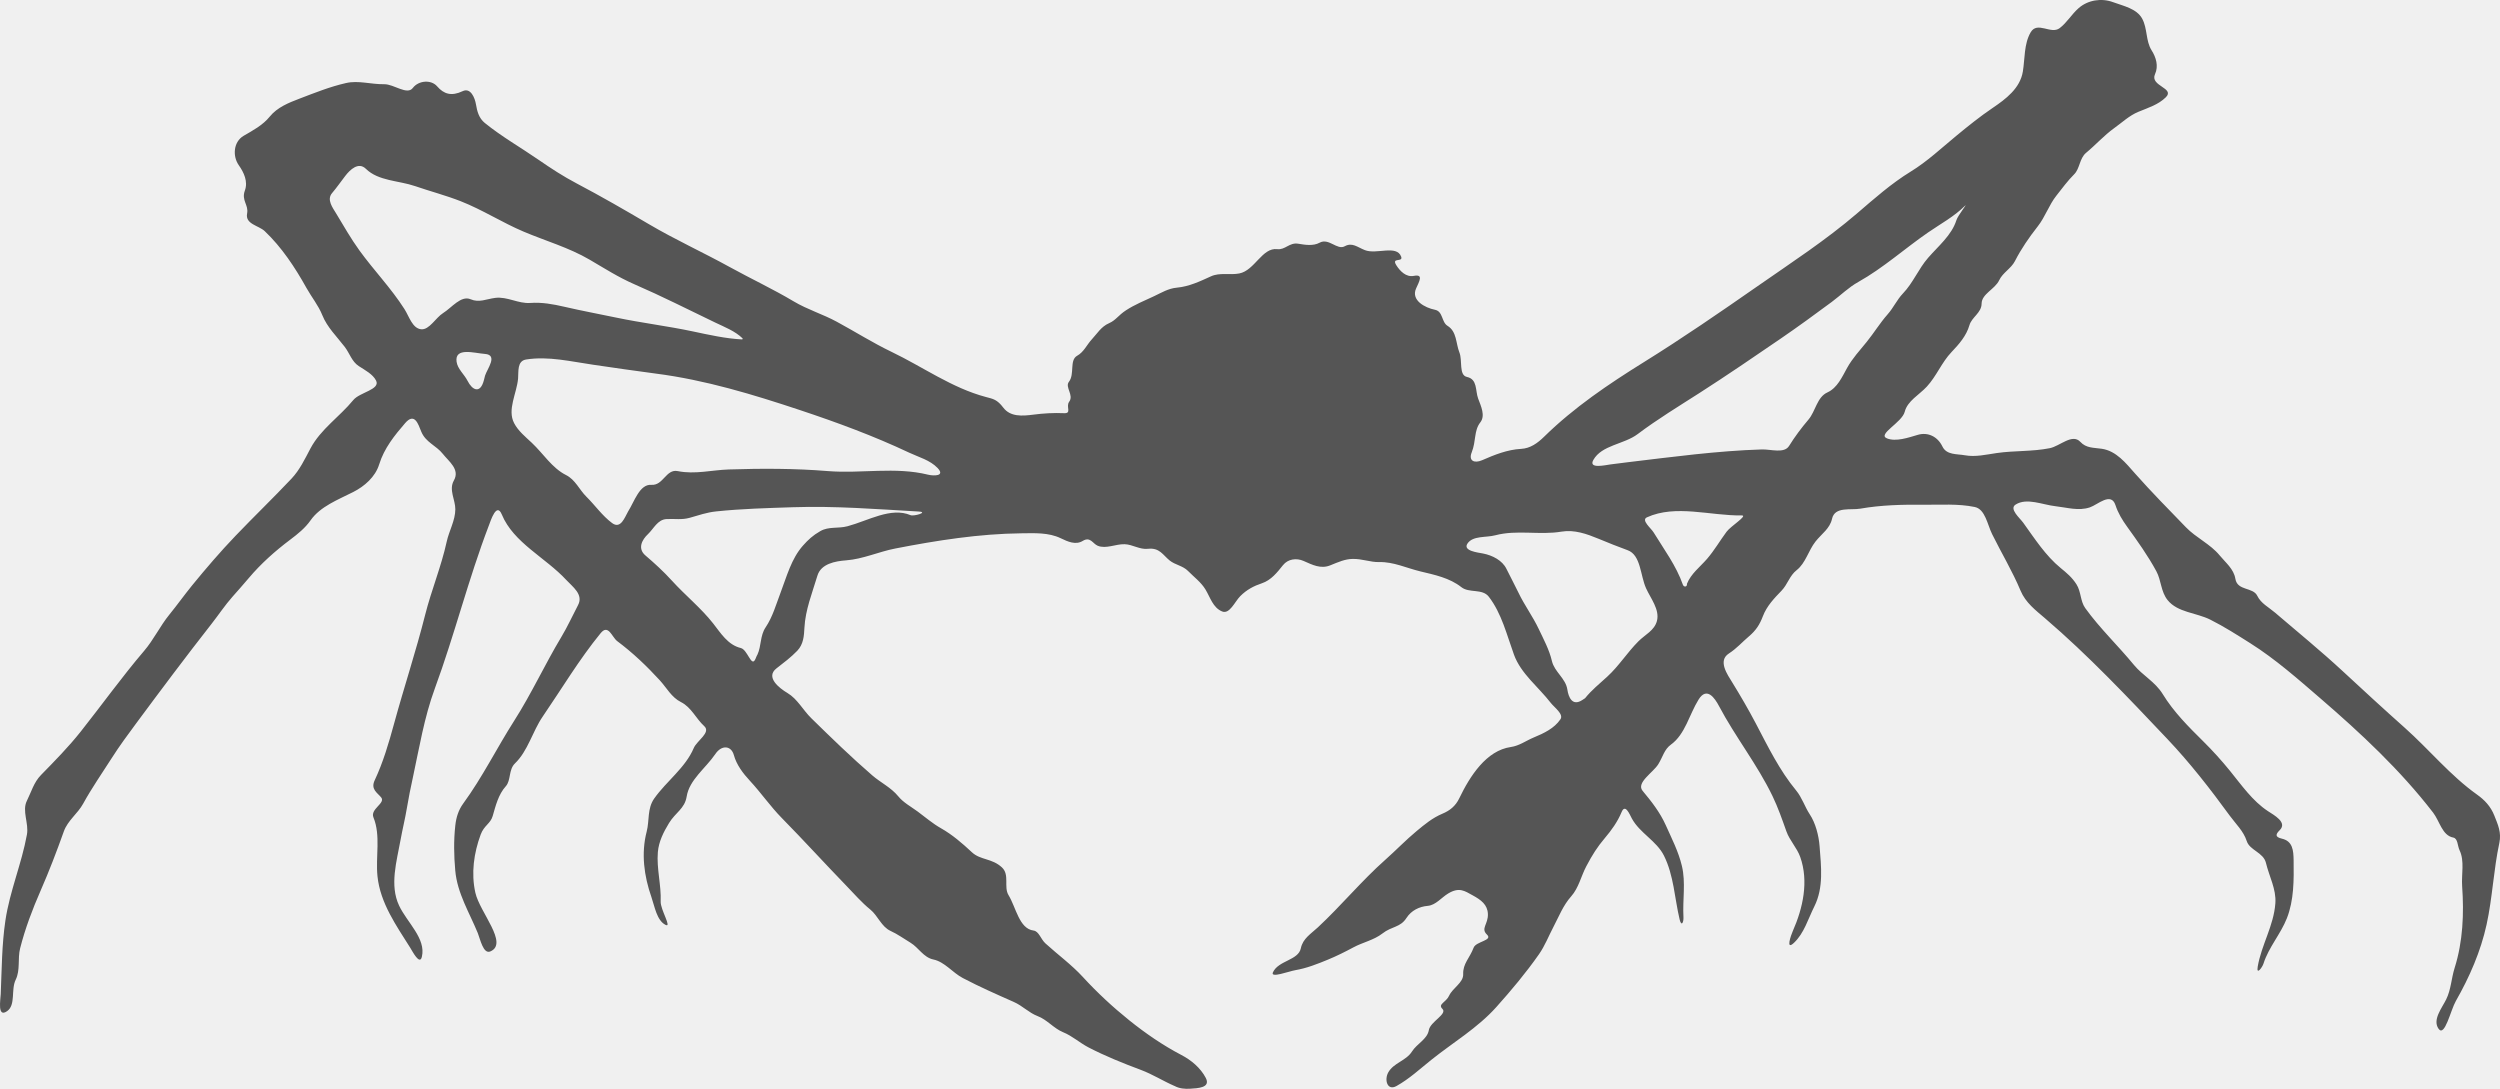
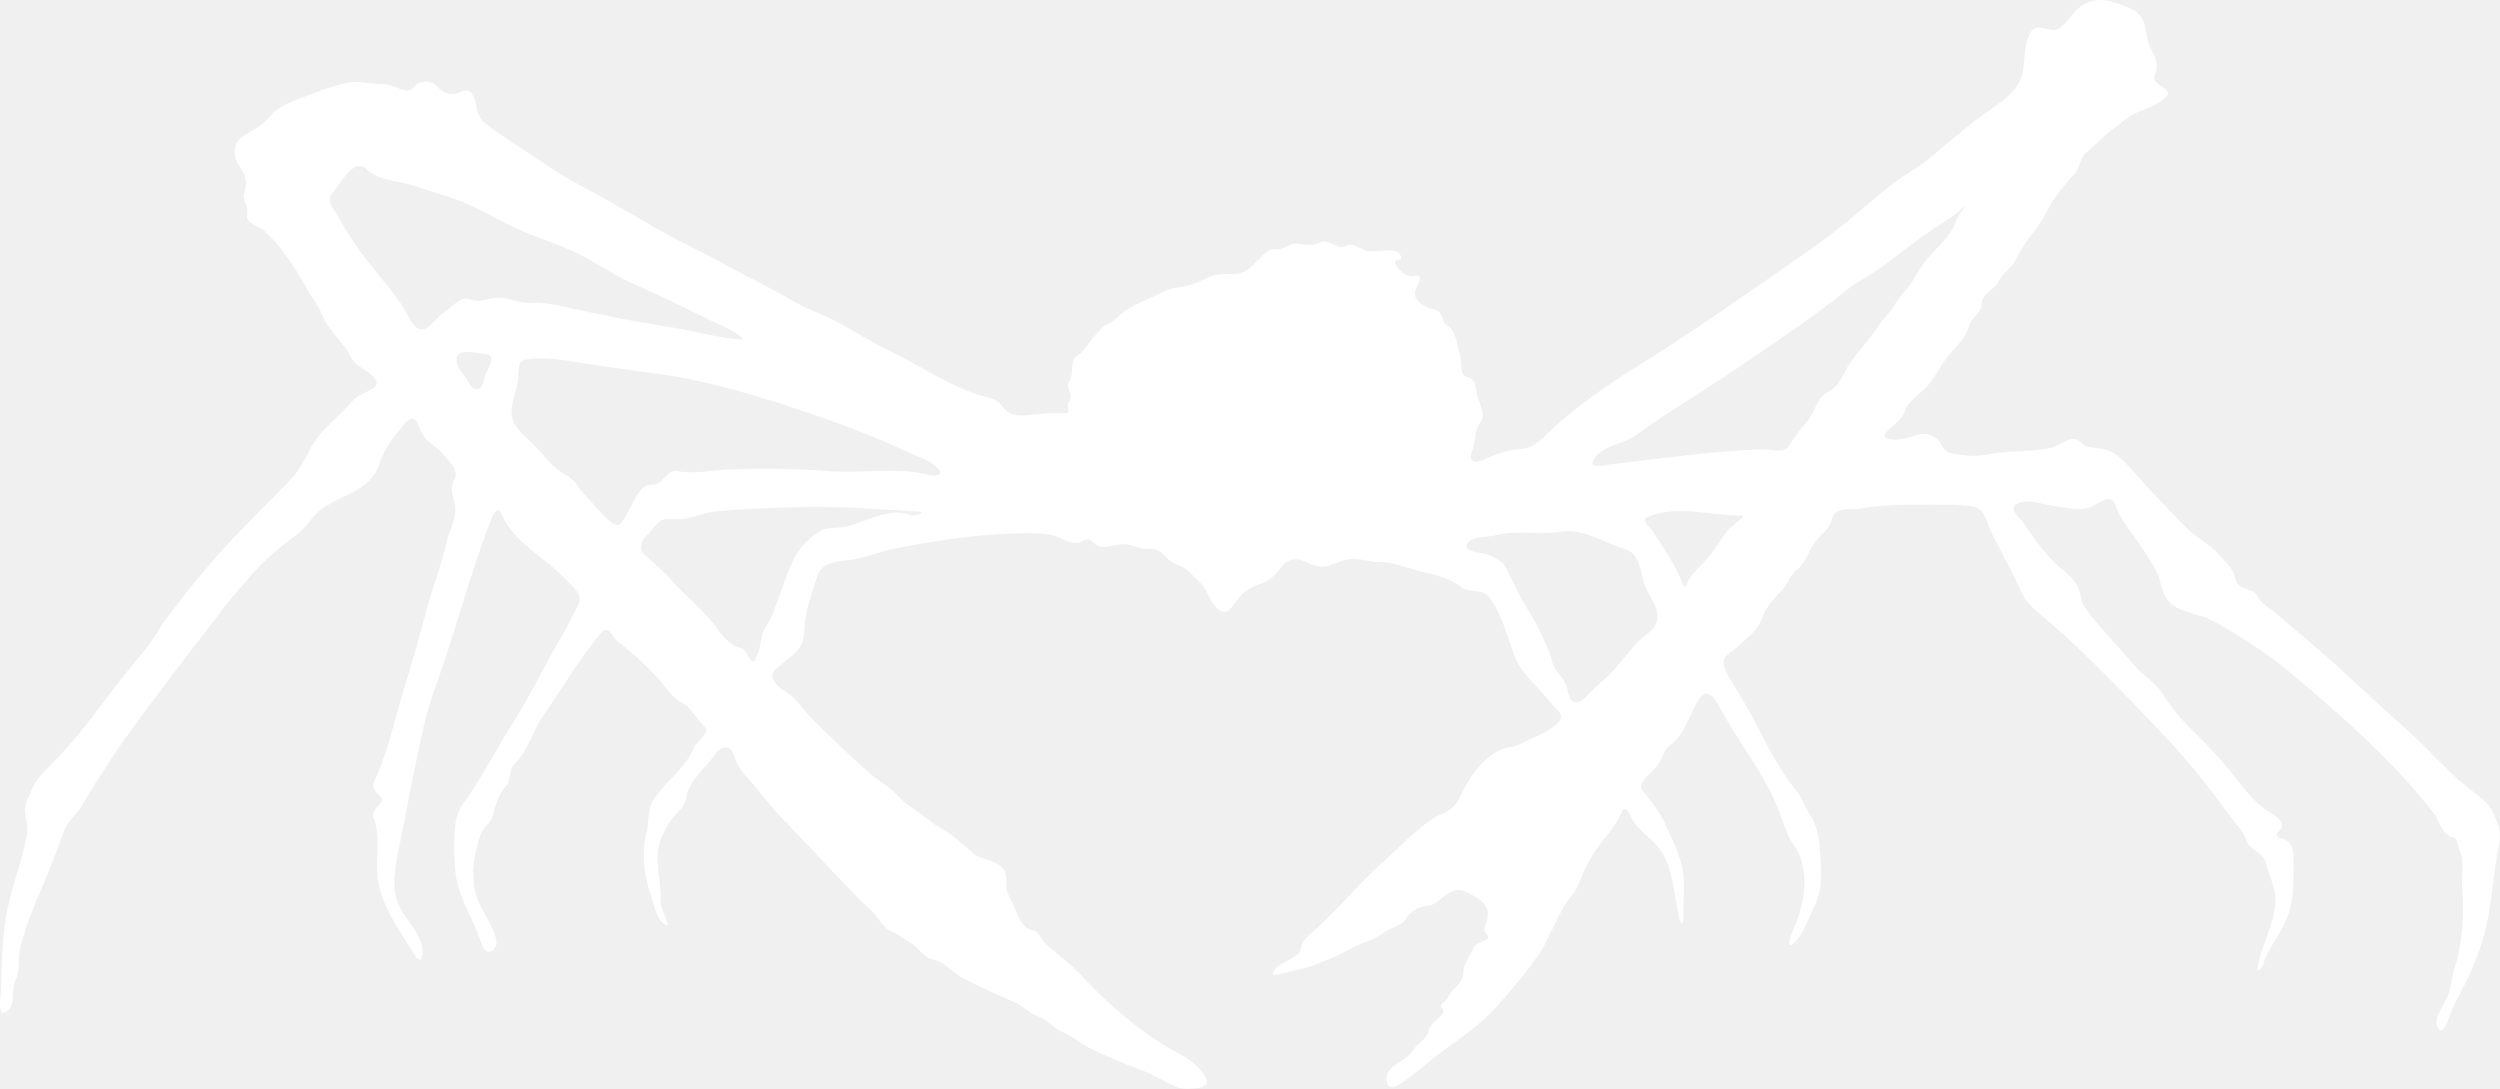
<svg xmlns="http://www.w3.org/2000/svg" width="369.851mm" height="161.085mm" viewBox="0 0 369.851 161.085" version="1.1" id="svg1" xml:space="preserve">
  <defs id="defs1" />
  <g id="layer1" transform="translate(65.58454,-7.786534)">
-     <path style="fill:#555555;fill-opacity:1" d="m 108.181,168.451 c -1.695,-0.736 -3.266,-1.742 -4.994,-2.387 -2.632,-0.982 -5.25,-2.034 -7.744,-3.327 -1.291,-0.669 -2.356,-1.671 -3.754,-2.245 -1.397,-0.573 -2.35,-1.844 -3.769,-2.384 -1.298,-0.494 -2.21,-1.512 -3.524,-2.093 -2.543,-1.124 -5.08,-2.242 -7.55,-3.541 -1.519,-0.798 -2.672,-2.389 -4.342,-2.738 -1.473,-0.307 -2.185,-1.758 -3.391,-2.485 -0.978,-0.589 -1.906,-1.269 -2.953,-1.746 -1.345,-0.612 -1.874,-2.255 -2.99,-3.16 -1.296,-1.051 -2.371,-2.306 -3.541,-3.513 -3.211,-3.314 -6.312,-6.734 -9.55,-10.023 -1.703,-1.73 -3.074,-3.739 -4.726,-5.517 -1.028,-1.107 -1.969,-2.349 -2.372,-3.803 -0.395,-1.425 -1.807,-1.53 -2.738,-0.152 -1.416,2.094 -3.843,3.795 -4.241,6.288 -0.289,1.81 -1.661,2.359 -2.616,3.933 -0.799,1.317 -1.513,2.715 -1.647,4.286 -0.207,2.44 0.517,4.873 0.416,7.307 -0.05,1.2 1.713,3.96 0.721,3.462 -1.302,-0.654 -1.612,-2.745 -2.094,-4.124 -1.077,-3.078 -1.542,-6.441 -0.694,-9.688 0.423,-1.619 0.058,-3.39 1.112,-4.882 1.828,-2.587 4.618,-4.548 5.853,-7.474 0.454,-1.077 2.583,-2.292 1.549,-3.232 -1.231,-1.118 -1.896,-2.79 -3.455,-3.566 -1.386,-0.691 -2.106,-2.108 -3.123,-3.218 -1.928,-2.103 -3.984,-4.065 -6.298,-5.795 -0.782,-0.585 -1.301,-2.582 -2.451,-1.175 -3.175,3.883 -5.746,8.206 -8.574,12.339 -1.517,2.217 -2.171,5.063 -4.1,6.926 -0.966,0.933 -0.575,2.517 -1.357,3.38 -1.093,1.207 -1.5,2.88 -1.941,4.409 -0.326,1.133 -1.275,1.379 -1.777,2.74 -1.007,2.724 -1.432,5.723 -0.786,8.601 0.654,2.917 4.963,7.528 2.212,8.69 -1.046,0.442 -1.501,-1.859 -1.853,-2.719 -1.235,-3.022 -3.028,-5.867 -3.332,-9.237 -0.201,-2.233 -0.24,-4.466 0.007,-6.693 0.131,-1.178 0.459,-2.259 1.173,-3.237 2.84,-3.887 4.973,-8.223 7.559,-12.275 2.547,-3.992 4.52,-8.312 6.957,-12.367 0.915,-1.522 1.621,-3.094 2.477,-4.726 0.818,-1.56 -0.812,-2.69 -1.74,-3.694 -3.078,-3.331 -7.814,-5.502 -9.545,-9.691 -0.769,-1.862 -1.627,0.86 -1.924,1.639 -3.026,7.914 -5.068,16.168 -7.991,24.113 -1.573,4.277 -2.302,8.799 -3.263,13.242 -0.318,1.472 -0.603,2.833 -0.866,4.426 -0.26,1.576 -0.653,3.131 -0.942,4.737 -0.57,3.168 -1.633,6.677 -0.216,9.691 1.177,2.504 4.014,4.875 3.375,7.58 -0.313,1.324 -1.4,-0.823 -1.718,-1.328 -2.063,-3.282 -4.439,-6.608 -4.85,-10.586 -0.299,-2.897 0.509,-6.01 -0.599,-8.711 -0.51,-1.243 1.843,-2.103 1.143,-2.953 -0.582,-0.707 -1.58,-1.208 -0.957,-2.532 1.264,-2.688 2.094,-5.544 2.875,-8.403 1.47,-5.378 3.227,-10.671 4.593,-16.08 0.921,-3.645 2.382,-7.144 3.185,-10.813 C 0.849,86.314 1.763,84.808 1.777,83.14 1.789,81.721 0.777,80.253 1.561,78.873 2.496,77.226 0.82,76.066 -0.078,74.926 -1.056,73.686 -2.602,73.245 -3.26,71.65 c -0.443,-1.073 -0.966,-2.914 -2.385,-1.269 -1.568,1.816 -3.104,3.716 -3.843,6.105 -0.576,1.864 -2.175,3.244 -3.841,4.09 -2.261,1.149 -4.864,2.126 -6.313,4.193 -0.807,1.151 -1.889,2.016 -3.017,2.865 -2.239,1.684 -4.33,3.545 -6.151,5.706 -0.78,0.926 -1.588,1.833 -2.374,2.72 -1.126,1.27 -2.066,2.696 -3.115,4.034 -3.794,4.839 -7.474,9.76 -11.139,14.706 -1.245,1.681 -2.483,3.357 -3.61,5.128 -1.429,2.246 -2.939,4.394 -4.242,6.767 -0.804,1.463 -2.276,2.475 -2.851,4.089 -1.052,2.954 -2.175,5.886 -3.433,8.758 -1.213,2.767 -2.287,5.607 -3.032,8.533 -0.39,1.534 0.052,3.205 -0.659,4.657 -0.72,1.473 0.04,3.728 -1.268,4.644 -1.476,1.034 -0.979,-1.679 -0.942,-2.54 0.153,-3.63 0.156,-7.285 0.691,-10.88 0.646,-4.34 2.409,-8.41 3.186,-12.719 0.297,-1.647 -0.756,-3.489 -0.011,-4.977 0.642,-1.283 1.023,-2.728 2.086,-3.815 2.032,-2.077 4.072,-4.147 5.882,-6.429 3.144,-3.966 6.091,-8.088 9.379,-11.94 1.42,-1.662 2.357,-3.672 3.731,-5.36 1.161,-1.426 2.225,-2.925 3.387,-4.349 2.049,-2.51 4.163,-4.97 6.403,-7.311 2.727,-2.849 5.57,-5.586 8.277,-8.454 1.22,-1.292 1.97,-2.892 2.809,-4.472 1.523,-2.868 4.312,-4.686 6.342,-7.164 0.94,-1.148 4.043,-1.545 3.362,-2.881 -0.482,-0.945 -1.643,-1.546 -2.555,-2.137 -1.032,-0.669 -1.356,-1.904 -2.083,-2.851 -1.166,-1.521 -2.593,-2.888 -3.314,-4.686 -0.582,-1.453 -1.588,-2.667 -2.349,-4.033 -1.698,-3.048 -3.645,-5.996 -6.16,-8.388 -0.9,-0.856 -2.929,-1.028 -2.615,-2.621 0.253,-1.283 -0.877,-1.915 -0.331,-3.396 0.489,-1.328 -0.141,-2.666 -0.902,-3.746 -0.932,-1.324 -0.811,-3.457 0.726,-4.353 1.382,-0.806 2.808,-1.549 3.863,-2.844 1.118,-1.372 2.79,-2.039 4.423,-2.661 2.255,-0.859 4.483,-1.759 6.863,-2.299 1.837,-0.417 3.614,0.2 5.647,0.176 1.447,-0.017 3.38,1.666 4.23,0.549 0.848,-1.113 2.703,-1.264 3.594,-0.235 0.998,1.152 2.117,1.5 3.781,0.711 1.187,-0.563 1.804,1.02 1.959,1.936 0.172,1.017 0.421,2.05 1.313,2.772 2.513,2.035 5.326,3.632 7.992,5.474 1.797,1.242 3.626,2.433 5.566,3.454 3.633,1.913 7.19,3.965 10.728,6.05 3.896,2.296 8.018,4.169 11.975,6.351 3.128,1.725 6.367,3.236 9.44,5.068 2.019,1.204 4.295,1.885 6.358,3.002 2.713,1.468 5.325,3.124 8.114,4.462 4.647,2.231 8.939,5.346 13.957,6.678 1.077,0.286 1.648,0.356 2.58,1.58 1.044,1.372 2.797,1.245 4.436,1.032 1.509,-0.196 3.03,-0.286 4.547,-0.217 1.192,0.054 0.226,-0.963 0.757,-1.691 0.732,-1.003 -0.664,-2.149 -0.037,-2.954 0.888,-1.14 0.036,-3.196 1.224,-3.856 0.994,-0.552 1.425,-1.63 2.171,-2.431 0.792,-0.849 1.364,-1.866 2.546,-2.382 1.009,-0.441 1.343,-1.149 2.504,-1.907 1.289,-0.841 2.734,-1.425 4.134,-2.08 1.094,-0.512 2.125,-1.157 3.378,-1.268 1.805,-0.161 3.44,-0.939 5.063,-1.679 1.309,-0.597 2.791,-0.153 4.184,-0.423 2.285,-0.443 3.381,-3.867 5.616,-3.595 1.178,0.144 1.786,-1.022 3.099,-0.806 1.013,0.167 2.215,0.374 3.169,-0.15 1.358,-0.746 2.593,1.143 3.706,0.531 1.119,-0.615 1.845,0.114 2.986,0.567 1.719,0.684 4.701,-0.825 5.368,0.958 0.34,0.907 -1.485,0.051 -0.718,1.27 0.561,0.892 1.46,1.807 2.599,1.583 1.485,-0.293 0.789,0.823 0.325,1.875 -0.768,1.743 1.324,2.843 2.797,3.139 1.219,0.245 0.946,1.814 1.864,2.378 1.392,0.855 1.213,2.592 1.756,3.947 0.474,1.183 -0.115,3.347 1.114,3.613 1.588,0.344 1.22,2.032 1.656,3.198 0.42,1.125 1.099,2.528 0.318,3.527 -0.964,1.233 -0.594,2.732 -1.274,4.444 -0.493,1.24 0.387,1.655 1.549,1.147 1.84,-0.805 3.742,-1.569 5.755,-1.674 1.366,-0.071 2.439,-0.846 3.416,-1.804 4.407,-4.323 9.545,-7.79 14.773,-11.04 5.692,-3.539 11.215,-7.336 16.715,-11.168 5.019,-3.498 10.165,-6.843 14.814,-10.834 2.545,-2.185 5.074,-4.427 7.931,-6.178 2.436,-1.493 4.514,-3.453 6.709,-5.264 1.756,-1.449 3.522,-2.874 5.415,-4.155 1.93,-1.305 4.062,-2.894 4.465,-5.392 0.312,-1.932 0.158,-4.067 1.148,-5.782 0.987,-1.71 3.004,0.353 4.296,-0.628 1.082,-0.822 1.755,-2.032 2.792,-2.948 1.386,-1.224 3.396,-1.526 5.099,-0.897 1.533,0.566 3.49,0.947 4.305,2.421 0.807,1.459 0.525,3.325 1.401,4.7 0.676,1.061 1.049,2.347 0.511,3.53 -0.809,1.777 3.002,2.035 1.598,3.423 -1.103,1.091 -2.606,1.553 -4.055,2.148 -1.343,0.552 -2.402,1.57 -3.576,2.41 -1.505,1.078 -2.739,2.48 -4.163,3.656 -0.987,0.815 -0.91,2.327 -1.768,3.182 -0.971,0.968 -1.759,2.055 -2.626,3.151 -1.11,1.404 -1.653,3.142 -2.767,4.56 -1.268,1.614 -2.432,3.297 -3.366,5.123 -0.564,1.104 -1.807,1.717 -2.331,2.834 -0.627,1.337 -2.586,2.014 -2.602,3.462 -0.016,1.381 -1.45,1.981 -1.803,3.202 -0.454,1.571 -1.543,2.808 -2.644,3.962 -1.464,1.534 -2.213,3.549 -3.661,5.119 -1.117,1.21 -2.862,2.115 -3.263,3.711 -0.406,1.616 -4.12,3.348 -2.623,3.944 1.327,0.528 3.145,-0.111 4.561,-0.527 1.467,-0.431 2.916,0.235 3.635,1.726 0.621,1.288 2.149,1.084 3.319,1.298 1.573,0.287 3.172,-0.106 4.73,-0.33 2.6,-0.374 5.269,-0.202 7.84,-0.72 1.506,-0.304 3.327,-2.218 4.519,-0.929 0.865,0.934 1.925,0.839 3.154,1.016 2.17,0.313 3.588,2.141 4.942,3.668 2.422,2.732 4.986,5.326 7.527,7.953 1.511,1.562 3.614,2.481 4.984,4.154 0.87,1.063 2.09,1.998 2.327,3.47 0.291,1.806 2.612,1.2 3.242,2.515 0.531,1.109 1.713,1.703 2.625,2.485 3.345,2.865 6.764,5.647 9.994,8.643 3.043,2.823 6.096,5.631 9.198,8.392 3.627,3.229 6.741,7.075 10.699,9.888 1.1,0.782 2.013,1.732 2.556,3.112 0.512,1.301 1.072,2.473 0.735,4.04 -0.857,3.983 -1.012,8.076 -1.882,12.055 -0.874,4.001 -2.534,7.787 -4.547,11.315 -0.794,1.392 -1.649,5.409 -2.564,4.114 -0.934,-1.321 0.502,-3.064 1.132,-4.345 0.72,-1.465 0.76,-3.113 1.249,-4.661 1.229,-3.89 1.396,-8.046 1.11,-12.073 -0.126,-1.775 0.388,-3.724 -0.385,-5.335 -0.311,-0.648 -0.238,-1.743 -0.931,-1.87 -1.637,-0.3 -2.003,-2.424 -2.982,-3.694 -4.853,-6.296 -10.688,-11.738 -16.685,-16.908 -3.323,-2.865 -6.635,-5.795 -10.344,-8.138 -1.94,-1.226 -3.882,-2.469 -5.932,-3.499 -2.068,-1.039 -4.834,-1.046 -6.317,-2.894 -1.003,-1.249 -0.931,-2.909 -1.659,-4.258 -1.251,-2.317 -2.794,-4.464 -4.33,-6.598 -0.711,-0.988 -1.337,-2.009 -1.723,-3.191 -0.652,-1.994 -2.626,-0.06 -3.792,0.333 -1.669,0.563 -3.375,0.018 -5.054,-0.168 -1.967,-0.217 -4.258,-1.302 -5.928,-0.247 -0.998,0.63 0.628,1.992 1.116,2.669 1.705,2.362 3.312,4.886 5.562,6.726 0.865,0.707 1.665,1.364 2.325,2.397 0.699,1.094 0.557,2.494 1.3,3.525 2.159,2.998 4.859,5.553 7.204,8.407 1.279,1.556 3.148,2.494 4.268,4.325 1.603,2.62 3.813,4.829 5.989,6.981 1.395,1.38 2.711,2.838 3.945,4.355 1.719,2.113 3.327,4.452 5.603,5.955 0.891,0.589 2.928,1.661 1.776,2.813 -0.564,0.565 -0.811,1.014 0.3,1.269 1.613,0.37 1.721,1.734 1.742,3.224 0.039,2.869 0.063,5.862 -0.997,8.552 -0.926,2.351 -2.704,4.315 -3.463,6.72 -0.171,0.541 -1.082,1.788 -0.85,0.429 0.55,-3.213 2.377,-6.052 2.61,-9.381 0.146,-2.08 -0.913,-3.944 -1.392,-5.953 -0.371,-1.557 -2.403,-1.858 -2.841,-3.225 -0.474,-1.48 -1.637,-2.556 -2.531,-3.784 -2.869,-3.938 -5.871,-7.795 -9.221,-11.331 -5.828,-6.152 -11.658,-12.344 -18.094,-17.853 -1.377,-1.179 -2.869,-2.298 -3.617,-4.084 -1.206,-2.879 -2.823,-5.563 -4.205,-8.357 -0.709,-1.434 -1.02,-3.699 -2.572,-4.021 -2.477,-0.514 -5.066,-0.307 -7.595,-0.334 -3.122,-0.033 -6.26,0.041 -9.336,0.58 -1.432,0.251 -3.773,-0.352 -4.183,1.502 -0.322,1.457 -1.515,2.188 -2.444,3.36 -1.052,1.329 -1.459,3.195 -2.793,4.236 -1.049,0.819 -1.327,2.1 -2.231,3.036 -1.091,1.131 -2.19,2.269 -2.772,3.802 -0.456,1.202 -1,2.067 -2.069,2.97 -0.974,0.822 -1.791,1.774 -2.954,2.523 -1.672,1.077 -0.214,3.113 0.527,4.318 1.217,1.978 2.387,3.985 3.467,6.042 1.792,3.413 3.496,6.927 5.96,9.902 0.866,1.045 1.299,2.455 2.005,3.516 0.857,1.288 1.342,3.124 1.464,4.744 0.224,2.966 0.623,6.098 -0.78,8.9 -0.923,1.842 -1.511,3.971 -3.018,5.386 -1.262,1.184 -0.432,-1.142 -0.168,-1.74 1.502,-3.396 2.381,-7.345 1.104,-10.959 -0.482,-1.365 -1.561,-2.429 -2.045,-3.787 -0.627,-1.76 -1.236,-3.521 -2.051,-5.215 -2.246,-4.667 -5.505,-8.76 -7.92,-13.327 -0.631,-1.193 -1.805,-2.928 -3.025,-0.968 -1.375,2.21 -1.978,5.137 -4.086,6.66 -1.005,0.726 -1.197,1.815 -1.879,2.913 -0.765,1.233 -3.313,2.736 -2.313,3.935 1.305,1.563 2.566,3.166 3.42,5.072 0.886,1.976 1.878,3.894 2.391,6.038 0.591,2.474 0.086,5.011 0.23,7.577 0.043,0.768 -0.302,1.447 -0.567,0.334 -0.749,-3.147 -0.856,-6.518 -2.324,-9.446 -1.095,-2.184 -3.57,-3.33 -4.741,-5.483 -0.333,-0.613 -0.977,-2.259 -1.519,-0.954 -0.599,1.441 -1.491,2.682 -2.487,3.855 -1.095,1.29 -1.833,2.449 -2.75,4.19 -0.761,1.444 -1.115,3.178 -2.217,4.416 -1.205,1.353 -1.82,2.99 -2.633,4.532 -0.71,1.347 -1.254,2.781 -2.139,4.046 -1.92,2.743 -4.068,5.304 -6.306,7.806 -2.777,3.104 -6.392,5.227 -9.62,7.811 -1.677,1.343 -3.28,2.833 -5.156,3.875 -1.361,0.756 -1.828,-0.924 -1.208,-2.024 0.799,-1.417 2.639,-1.707 3.507,-3.089 0.723,-1.15 2.268,-1.818 2.493,-3.161 0.208,-1.248 2.793,-2.378 2.003,-3.146 -0.716,-0.695 0.535,-0.95 0.99,-1.939 0.54,-1.173 2.136,-1.925 2.087,-3.198 -0.059,-1.552 0.964,-2.374 1.544,-3.912 0.353,-0.938 2.896,-1.058 1.977,-1.932 -0.967,-0.918 0.192,-1.529 0.134,-3.061 -0.052,-1.371 -1.019,-2.083 -2.287,-2.771 -1.127,-0.612 -1.94,-1.251 -3.596,-0.249 -0.978,0.591 -1.843,1.724 -3.005,1.824 -1.258,0.108 -2.435,0.675 -3.16,1.795 -0.932,1.441 -2.13,1.183 -3.572,2.305 -1.245,0.969 -2.897,1.298 -4.275,2.041 -1.227,0.661 -2.478,1.283 -3.772,1.817 -1.558,0.643 -3.142,1.271 -4.807,1.555 -0.978,0.167 -3.75,1.235 -3.327,0.321 0.817,-1.766 3.756,-1.759 4.127,-3.554 0.299,-1.448 1.492,-2.139 2.522,-3.098 3.451,-3.213 6.462,-6.885 9.99,-10.012 1.569,-1.39 3.021,-2.912 4.637,-4.25 1.187,-0.983 2.332,-1.938 3.799,-2.553 1.093,-0.458 1.936,-1.118 2.496,-2.285 1.578,-3.286 4.004,-7.067 7.624,-7.58 1.255,-0.178 2.257,-0.942 3.4,-1.416 1.481,-0.614 3.034,-1.342 3.939,-2.689 0.511,-0.762 -0.906,-1.745 -1.432,-2.424 -1.828,-2.362 -4.419,-4.321 -5.44,-7.126 -1.068,-2.932 -1.821,-6.109 -3.726,-8.578 -0.958,-1.242 -2.899,-0.498 -4.059,-1.415 -1.734,-1.37 -3.964,-1.829 -6.06,-2.331 -2.017,-0.484 -3.983,-1.432 -6.078,-1.38 -1.357,0.034 -2.519,-0.504 -3.979,-0.467 -1.113,0.028 -2.013,0.437 -3.295,0.954 -1.392,0.561 -2.609,-0.071 -3.946,-0.66 -1.024,-0.451 -2.281,-0.307 -3.032,0.63 -0.863,1.076 -1.746,2.219 -3.129,2.681 -1.19,0.397 -2.244,0.944 -3.201,1.911 -0.799,0.808 -1.57,2.708 -2.67,2.257 -1.368,-0.559 -1.758,-2.081 -2.469,-3.254 -0.654,-1.079 -1.709,-1.849 -2.585,-2.743 -0.751,-0.766 -1.902,-0.891 -2.709,-1.542 -1.009,-0.813 -1.488,-1.929 -3.215,-1.73 -1.208,0.139 -2.282,-0.647 -3.448,-0.681 -1.331,-0.039 -2.755,0.734 -3.982,0.23 -0.74,-0.304 -1.091,-1.409 -2.225,-0.714 -1.037,0.635 -2.194,0.109 -3.254,-0.401 -1.789,-0.861 -3.85,-0.75 -5.781,-0.729 -6.291,0.067 -12.536,1.055 -18.701,2.253 -2.442,0.474 -4.774,1.563 -7.251,1.747 -1.622,0.121 -3.726,0.5 -4.257,2.268 -0.761,2.534 -1.788,5.064 -1.921,7.709 -0.06,1.19 -0.138,2.438 -1.053,3.393 -0.936,0.977 -2.013,1.782 -3.077,2.608 -1.686,1.309 0.411,2.933 1.612,3.645 1.491,0.884 2.281,2.508 3.549,3.749 2.938,2.877 5.89,5.75 9.002,8.439 1.249,1.079 2.767,1.783 3.842,3.092 0.782,0.953 1.86,1.513 2.893,2.271 1.122,0.824 2.17,1.746 3.404,2.444 1.698,0.96 3.161,2.221 4.615,3.578 1.243,1.161 2.969,0.872 4.43,2.231 1.18,1.099 0.232,2.882 0.978,4.104 1.112,1.82 1.574,4.967 3.696,5.237 0.805,0.102 1.072,1.272 1.759,1.898 1.831,1.669 3.863,3.145 5.54,4.971 2.119,2.307 4.423,4.452 6.863,6.409 2.412,1.934 4.964,3.695 7.711,5.131 1.486,0.776 2.842,1.921 3.611,3.392 0.783,1.497 -1.273,1.526 -2.291,1.598 -0.791,0.056 -1.619,-0.018 -2.326,-0.404 z m 60.728,-57.368 c 0.959,-1.198 2.113,-2.118 3.303,-3.21 1.718,-1.576 2.918,-3.531 4.592,-5.211 0.987,-0.991 2.376,-1.599 2.742,-3.023 0.429,-1.673 -0.93,-3.31 -1.616,-4.832 -0.855,-1.897 -0.763,-4.917 -2.722,-5.622 -1.446,-0.521 -2.849,-1.096 -4.321,-1.701 -1.726,-0.71 -3.565,-1.367 -5.463,-1.047 -3.249,0.548 -6.56,-0.314 -9.802,0.541 -1.379,0.363 -3.306,0.033 -4.103,1.215 -0.734,1.089 1.516,1.329 2.278,1.475 1.415,0.272 2.875,1.027 3.479,2.27 0.575,1.184 1.215,2.337 1.786,3.537 0.878,1.847 2.11,3.493 2.987,5.35 0.731,1.548 1.567,3.078 1.959,4.759 0.375,1.608 2.035,2.555 2.282,4.21 0.168,1.128 0.725,2.524 2.201,1.561 0.139,-0.091 0.278,-0.183 0.418,-0.273 z M 46.47,104.634 c 0.601,-1.297 0.368,-2.781 1.211,-4.037 1.045,-1.555 1.547,-3.388 2.209,-5.125 0.916,-2.407 1.605,-5.046 3.315,-6.967 0.781,-0.877 1.447,-1.502 2.58,-2.151 1.232,-0.706 2.607,-0.341 4.011,-0.715 3.049,-0.813 6.422,-2.874 9.33,-1.637 0.478,0.203 2.716,-0.453 1.186,-0.54 -6.179,-0.351 -12.358,-0.846 -18.557,-0.637 -3.81,0.128 -7.631,0.223 -11.423,0.624 -1.345,0.142 -2.547,0.56 -3.881,0.94 -1.176,0.335 -2.203,0.121 -3.435,0.189 -1.325,0.074 -1.891,1.43 -2.745,2.233 -0.858,0.807 -1.583,2.117 -0.374,3.148 1.376,1.174 2.696,2.382 3.928,3.738 1.961,2.16 4.269,4.009 6.075,6.297 1.133,1.435 2.182,3.2 4.11,3.662 0.96,0.23 1.524,2.696 2.071,1.797 0.158,-0.26 0.223,-0.564 0.389,-0.82 z M 183.984,94.154 c 0.599,-1.504 1.939,-2.491 2.977,-3.693 1.081,-1.254 1.91,-2.696 2.891,-4.017 0.616,-0.83 3.194,-2.417 2.24,-2.404 -4.676,0.062 -9.774,-1.66 -14.034,0.283 -0.895,0.408 0.614,1.612 0.982,2.212 1.546,2.523 3.359,4.948 4.336,7.742 0.146,0.419 0.666,0.364 0.609,-0.124 z M 27.324,83.479 c 0.943,-1.49 1.716,-4.097 3.459,-3.965 1.758,0.133 2.165,-2.388 3.903,-2.032 2.515,0.516 5.03,-0.16 7.551,-0.243 4.879,-0.16 9.775,-0.157 14.638,0.239 4.929,0.4 9.985,-0.665 14.838,0.532 0.818,0.202 2.596,0.244 1.399,-0.997 C 71.987,75.846 70.346,75.426 68.909,74.749 63.706,72.295 58.295,70.297 52.842,68.482 45.855,66.158 38.765,63.996 31.432,63.055 28.345,62.658 25.275,62.19 22.19,61.749 18.906,61.279 15.557,60.447 12.249,60.971 c -1.362,0.216 -1.1,1.806 -1.187,2.809 -0.19,2.194 -1.633,4.604 -0.587,6.607 0.612,1.171 1.678,2.024 2.627,2.917 1.687,1.587 2.986,3.726 5.056,4.764 1.383,0.693 1.95,2.156 3.016,3.209 1.291,1.276 2.341,2.815 3.803,3.897 1.276,0.944 1.868,-0.875 2.347,-1.695 z m 147.928,-7.313 c 6.583,-0.784 13.173,-1.682 19.8,-1.889 1.353,-0.042 3.315,0.651 4.045,-0.525 0.842,-1.357 1.811,-2.651 2.859,-3.885 1.066,-1.255 1.252,-3.321 2.814,-4.031 1.461,-0.664 2.161,-2.276 2.908,-3.622 0.788,-1.421 1.872,-2.583 2.896,-3.846 1.081,-1.332 1.971,-2.81 3.111,-4.095 0.846,-0.954 1.368,-2.151 2.251,-3.071 1.502,-1.563 2.292,-3.623 3.713,-5.261 1.528,-1.761 3.495,-3.346 4.199,-5.582 0.224,-0.713 1.77,-2.633 1.266,-2.129 -1.593,1.594 -3.602,2.668 -5.447,3.94 -3.475,2.396 -6.637,5.258 -10.324,7.325 -1.495,0.839 -2.564,1.94 -3.952,2.971 -2.482,1.843 -4.988,3.667 -7.54,5.416 -3.97,2.72 -7.943,5.434 -11.997,8.033 -3.087,1.98 -6.227,3.881 -9.159,6.09 -2.036,1.535 -5.326,1.612 -6.564,3.836 -0.758,1.363 1.809,0.745 2.55,0.65 0.857,-0.11 1.714,-0.218 2.571,-0.325 z M 6.174,63.361 C 6.487,62.351 8.15,60.284 6.137,60.145 4.635,60.042 1.658,59.105 1.961,61.298 c 0.149,1.078 1.139,1.866 1.625,2.831 0.697,1.383 1.883,1.983 2.421,-0.109 0.056,-0.219 0.112,-0.439 0.167,-0.659 z M 44.284,57.854 C 43.158,56.758 41.638,56.184 40.239,55.511 36.254,53.596 32.308,51.593 28.252,49.834 25.941,48.832 23.825,47.477 21.642,46.201 18.576,44.41 15.13,43.43 11.875,42.052 8.7,40.709 5.787,38.816 2.568,37.554 c -2.199,-0.862 -4.498,-1.46 -6.731,-2.23 -2.432,-0.838 -5.434,-0.74 -7.293,-2.563 -1.093,-1.072 -2.342,0.128 -3.047,1.047 -0.659,0.858 -1.251,1.712 -1.964,2.556 -0.814,0.964 0.096,2.149 0.615,3.007 1.117,1.846 2.184,3.733 3.451,5.48 2.137,2.946 4.687,5.58 6.649,8.657 0.703,1.102 1.172,2.857 2.472,2.991 1.204,0.124 2.147,-1.711 3.258,-2.404 1.274,-0.795 2.638,-2.646 4.068,-2.033 1.252,0.537 2.299,-0.032 3.622,-0.204 1.789,-0.232 3.401,0.875 5.196,0.747 1.724,-0.123 3.367,0.175 5.073,0.571 2.53,0.588 5.082,1.06 7.626,1.593 3.769,0.79 7.59,1.248 11.362,2.048 2.408,0.511 4.848,1.063 7.3,1.186 0,0 0.043,-0.056 0.043,-0.056 z" id="path1" />
+     <path style="fill:#ffffff;fill-opacity:1" d="m 108.181,168.451 c -1.695,-0.736 -3.266,-1.742 -4.994,-2.387 -2.632,-0.982 -5.25,-2.034 -7.744,-3.327 -1.291,-0.669 -2.356,-1.671 -3.754,-2.245 -1.397,-0.573 -2.35,-1.844 -3.769,-2.384 -1.298,-0.494 -2.21,-1.512 -3.524,-2.093 -2.543,-1.124 -5.08,-2.242 -7.55,-3.541 -1.519,-0.798 -2.672,-2.389 -4.342,-2.738 -1.473,-0.307 -2.185,-1.758 -3.391,-2.485 -0.978,-0.589 -1.906,-1.269 -2.953,-1.746 -1.345,-0.612 -1.874,-2.255 -2.99,-3.16 -1.296,-1.051 -2.371,-2.306 -3.541,-3.513 -3.211,-3.314 -6.312,-6.734 -9.55,-10.023 -1.703,-1.73 -3.074,-3.739 -4.726,-5.517 -1.028,-1.107 -1.969,-2.349 -2.372,-3.803 -0.395,-1.425 -1.807,-1.53 -2.738,-0.152 -1.416,2.094 -3.843,3.795 -4.241,6.288 -0.289,1.81 -1.661,2.359 -2.616,3.933 -0.799,1.317 -1.513,2.715 -1.647,4.286 -0.207,2.44 0.517,4.873 0.416,7.307 -0.05,1.2 1.713,3.96 0.721,3.462 -1.302,-0.654 -1.612,-2.745 -2.094,-4.124 -1.077,-3.078 -1.542,-6.441 -0.694,-9.688 0.423,-1.619 0.058,-3.39 1.112,-4.882 1.828,-2.587 4.618,-4.548 5.853,-7.474 0.454,-1.077 2.583,-2.292 1.549,-3.232 -1.231,-1.118 -1.896,-2.79 -3.455,-3.566 -1.386,-0.691 -2.106,-2.108 -3.123,-3.218 -1.928,-2.103 -3.984,-4.065 -6.298,-5.795 -0.782,-0.585 -1.301,-2.582 -2.451,-1.175 -3.175,3.883 -5.746,8.206 -8.574,12.339 -1.517,2.217 -2.171,5.063 -4.1,6.926 -0.966,0.933 -0.575,2.517 -1.357,3.38 -1.093,1.207 -1.5,2.88 -1.941,4.409 -0.326,1.133 -1.275,1.379 -1.777,2.74 -1.007,2.724 -1.432,5.723 -0.786,8.601 0.654,2.917 4.963,7.528 2.212,8.69 -1.046,0.442 -1.501,-1.859 -1.853,-2.719 -1.235,-3.022 -3.028,-5.867 -3.332,-9.237 -0.201,-2.233 -0.24,-4.466 0.007,-6.693 0.131,-1.178 0.459,-2.259 1.173,-3.237 2.84,-3.887 4.973,-8.223 7.559,-12.275 2.547,-3.992 4.52,-8.312 6.957,-12.367 0.915,-1.522 1.621,-3.094 2.477,-4.726 0.818,-1.56 -0.812,-2.69 -1.74,-3.694 -3.078,-3.331 -7.814,-5.502 -9.545,-9.691 -0.769,-1.862 -1.627,0.86 -1.924,1.639 -3.026,7.914 -5.068,16.168 -7.991,24.113 -1.573,4.277 -2.302,8.799 -3.263,13.242 -0.318,1.472 -0.603,2.833 -0.866,4.426 -0.26,1.576 -0.653,3.131 -0.942,4.737 -0.57,3.168 -1.633,6.677 -0.216,9.691 1.177,2.504 4.014,4.875 3.375,7.58 -0.313,1.324 -1.4,-0.823 -1.718,-1.328 -2.063,-3.282 -4.439,-6.608 -4.85,-10.586 -0.299,-2.897 0.509,-6.01 -0.599,-8.711 -0.51,-1.243 1.843,-2.103 1.143,-2.953 -0.582,-0.707 -1.58,-1.208 -0.957,-2.532 1.264,-2.688 2.094,-5.544 2.875,-8.403 1.47,-5.378 3.227,-10.671 4.593,-16.08 0.921,-3.645 2.382,-7.144 3.185,-10.813 C 0.849,86.314 1.763,84.808 1.777,83.14 1.789,81.721 0.777,80.253 1.561,78.873 2.496,77.226 0.82,76.066 -0.078,74.926 -1.056,73.686 -2.602,73.245 -3.26,71.65 c -0.443,-1.073 -0.966,-2.914 -2.385,-1.269 -1.568,1.816 -3.104,3.716 -3.843,6.105 -0.576,1.864 -2.175,3.244 -3.841,4.09 -2.261,1.149 -4.864,2.126 -6.313,4.193 -0.807,1.151 -1.889,2.016 -3.017,2.865 -2.239,1.684 -4.33,3.545 -6.151,5.706 -0.78,0.926 -1.588,1.833 -2.374,2.72 -1.126,1.27 -2.066,2.696 -3.115,4.034 -3.794,4.839 -7.474,9.76 -11.139,14.706 -1.245,1.681 -2.483,3.357 -3.61,5.128 -1.429,2.246 -2.939,4.394 -4.242,6.767 -0.804,1.463 -2.276,2.475 -2.851,4.089 -1.052,2.954 -2.175,5.886 -3.433,8.758 -1.213,2.767 -2.287,5.607 -3.032,8.533 -0.39,1.534 0.052,3.205 -0.659,4.657 -0.72,1.473 0.04,3.728 -1.268,4.644 -1.476,1.034 -0.979,-1.679 -0.942,-2.54 0.153,-3.63 0.156,-7.285 0.691,-10.88 0.646,-4.34 2.409,-8.41 3.186,-12.719 0.297,-1.647 -0.756,-3.489 -0.011,-4.977 0.642,-1.283 1.023,-2.728 2.086,-3.815 2.032,-2.077 4.072,-4.147 5.882,-6.429 3.144,-3.966 6.091,-8.088 9.379,-11.94 1.42,-1.662 2.357,-3.672 3.731,-5.36 1.161,-1.426 2.225,-2.925 3.387,-4.349 2.049,-2.51 4.163,-4.97 6.403,-7.311 2.727,-2.849 5.57,-5.586 8.277,-8.454 1.22,-1.292 1.97,-2.892 2.809,-4.472 1.523,-2.868 4.312,-4.686 6.342,-7.164 0.94,-1.148 4.043,-1.545 3.362,-2.881 -0.482,-0.945 -1.643,-1.546 -2.555,-2.137 -1.032,-0.669 -1.356,-1.904 -2.083,-2.851 -1.166,-1.521 -2.593,-2.888 -3.314,-4.686 -0.582,-1.453 -1.588,-2.667 -2.349,-4.033 -1.698,-3.048 -3.645,-5.996 -6.16,-8.388 -0.9,-0.856 -2.929,-1.028 -2.615,-2.621 0.253,-1.283 -0.877,-1.915 -0.331,-3.396 0.489,-1.328 -0.141,-2.666 -0.902,-3.746 -0.932,-1.324 -0.811,-3.457 0.726,-4.353 1.382,-0.806 2.808,-1.549 3.863,-2.844 1.118,-1.372 2.79,-2.039 4.423,-2.661 2.255,-0.859 4.483,-1.759 6.863,-2.299 1.837,-0.417 3.614,0.2 5.647,0.176 1.447,-0.017 3.38,1.666 4.23,0.549 0.848,-1.113 2.703,-1.264 3.594,-0.235 0.998,1.152 2.117,1.5 3.781,0.711 1.187,-0.563 1.804,1.02 1.959,1.936 0.172,1.017 0.421,2.05 1.313,2.772 2.513,2.035 5.326,3.632 7.992,5.474 1.797,1.242 3.626,2.433 5.566,3.454 3.633,1.913 7.19,3.965 10.728,6.05 3.896,2.296 8.018,4.169 11.975,6.351 3.128,1.725 6.367,3.236 9.44,5.068 2.019,1.204 4.295,1.885 6.358,3.002 2.713,1.468 5.325,3.124 8.114,4.462 4.647,2.231 8.939,5.346 13.957,6.678 1.077,0.286 1.648,0.356 2.58,1.58 1.044,1.372 2.797,1.245 4.436,1.032 1.509,-0.196 3.03,-0.286 4.547,-0.217 1.192,0.054 0.226,-0.963 0.757,-1.691 0.732,-1.003 -0.664,-2.149 -0.037,-2.954 0.888,-1.14 0.036,-3.196 1.224,-3.856 0.994,-0.552 1.425,-1.63 2.171,-2.431 0.792,-0.849 1.364,-1.866 2.546,-2.382 1.009,-0.441 1.343,-1.149 2.504,-1.907 1.289,-0.841 2.734,-1.425 4.134,-2.08 1.094,-0.512 2.125,-1.157 3.378,-1.268 1.805,-0.161 3.44,-0.939 5.063,-1.679 1.309,-0.597 2.791,-0.153 4.184,-0.423 2.285,-0.443 3.381,-3.867 5.616,-3.595 1.178,0.144 1.786,-1.022 3.099,-0.806 1.013,0.167 2.215,0.374 3.169,-0.15 1.358,-0.746 2.593,1.143 3.706,0.531 1.119,-0.615 1.845,0.114 2.986,0.567 1.719,0.684 4.701,-0.825 5.368,0.958 0.34,0.907 -1.485,0.051 -0.718,1.27 0.561,0.892 1.46,1.807 2.599,1.583 1.485,-0.293 0.789,0.823 0.325,1.875 -0.768,1.743 1.324,2.843 2.797,3.139 1.219,0.245 0.946,1.814 1.864,2.378 1.392,0.855 1.213,2.592 1.756,3.947 0.474,1.183 -0.115,3.347 1.114,3.613 1.588,0.344 1.22,2.032 1.656,3.198 0.42,1.125 1.099,2.528 0.318,3.527 -0.964,1.233 -0.594,2.732 -1.274,4.444 -0.493,1.24 0.387,1.655 1.549,1.147 1.84,-0.805 3.742,-1.569 5.755,-1.674 1.366,-0.071 2.439,-0.846 3.416,-1.804 4.407,-4.323 9.545,-7.79 14.773,-11.04 5.692,-3.539 11.215,-7.336 16.715,-11.168 5.019,-3.498 10.165,-6.843 14.814,-10.834 2.545,-2.185 5.074,-4.427 7.931,-6.178 2.436,-1.493 4.514,-3.453 6.709,-5.264 1.756,-1.449 3.522,-2.874 5.415,-4.155 1.93,-1.305 4.062,-2.894 4.465,-5.392 0.312,-1.932 0.158,-4.067 1.148,-5.782 0.987,-1.71 3.004,0.353 4.296,-0.628 1.082,-0.822 1.755,-2.032 2.792,-2.948 1.386,-1.224 3.396,-1.526 5.099,-0.897 1.533,0.566 3.49,0.947 4.305,2.421 0.807,1.459 0.525,3.325 1.401,4.7 0.676,1.061 1.049,2.347 0.511,3.53 -0.809,1.777 3.002,2.035 1.598,3.423 -1.103,1.091 -2.606,1.553 -4.055,2.148 -1.343,0.552 -2.402,1.57 -3.576,2.41 -1.505,1.078 -2.739,2.48 -4.163,3.656 -0.987,0.815 -0.91,2.327 -1.768,3.182 -0.971,0.968 -1.759,2.055 -2.626,3.151 -1.11,1.404 -1.653,3.142 -2.767,4.56 -1.268,1.614 -2.432,3.297 -3.366,5.123 -0.564,1.104 -1.807,1.717 -2.331,2.834 -0.627,1.337 -2.586,2.014 -2.602,3.462 -0.016,1.381 -1.45,1.981 -1.803,3.202 -0.454,1.571 -1.543,2.808 -2.644,3.962 -1.464,1.534 -2.213,3.549 -3.661,5.119 -1.117,1.21 -2.862,2.115 -3.263,3.711 -0.406,1.616 -4.12,3.348 -2.623,3.944 1.327,0.528 3.145,-0.111 4.561,-0.527 1.467,-0.431 2.916,0.235 3.635,1.726 0.621,1.288 2.149,1.084 3.319,1.298 1.573,0.287 3.172,-0.106 4.73,-0.33 2.6,-0.374 5.269,-0.202 7.84,-0.72 1.506,-0.304 3.327,-2.218 4.519,-0.929 0.865,0.934 1.925,0.839 3.154,1.016 2.17,0.313 3.588,2.141 4.942,3.668 2.422,2.732 4.986,5.326 7.527,7.953 1.511,1.562 3.614,2.481 4.984,4.154 0.87,1.063 2.09,1.998 2.327,3.47 0.291,1.806 2.612,1.2 3.242,2.515 0.531,1.109 1.713,1.703 2.625,2.485 3.345,2.865 6.764,5.647 9.994,8.643 3.043,2.823 6.096,5.631 9.198,8.392 3.627,3.229 6.741,7.075 10.699,9.888 1.1,0.782 2.013,1.732 2.556,3.112 0.512,1.301 1.072,2.473 0.735,4.04 -0.857,3.983 -1.012,8.076 -1.882,12.055 -0.874,4.001 -2.534,7.787 -4.547,11.315 -0.794,1.392 -1.649,5.409 -2.564,4.114 -0.934,-1.321 0.502,-3.064 1.132,-4.345 0.72,-1.465 0.76,-3.113 1.249,-4.661 1.229,-3.89 1.396,-8.046 1.11,-12.073 -0.126,-1.775 0.388,-3.724 -0.385,-5.335 -0.311,-0.648 -0.238,-1.743 -0.931,-1.87 -1.637,-0.3 -2.003,-2.424 -2.982,-3.694 -4.853,-6.296 -10.688,-11.738 -16.685,-16.908 -3.323,-2.865 -6.635,-5.795 -10.344,-8.138 -1.94,-1.226 -3.882,-2.469 -5.932,-3.499 -2.068,-1.039 -4.834,-1.046 -6.317,-2.894 -1.003,-1.249 -0.931,-2.909 -1.659,-4.258 -1.251,-2.317 -2.794,-4.464 -4.33,-6.598 -0.711,-0.988 -1.337,-2.009 -1.723,-3.191 -0.652,-1.994 -2.626,-0.06 -3.792,0.333 -1.669,0.563 -3.375,0.018 -5.054,-0.168 -1.967,-0.217 -4.258,-1.302 -5.928,-0.247 -0.998,0.63 0.628,1.992 1.116,2.669 1.705,2.362 3.312,4.886 5.562,6.726 0.865,0.707 1.665,1.364 2.325,2.397 0.699,1.094 0.557,2.494 1.3,3.525 2.159,2.998 4.859,5.553 7.204,8.407 1.279,1.556 3.148,2.494 4.268,4.325 1.603,2.62 3.813,4.829 5.989,6.981 1.395,1.38 2.711,2.838 3.945,4.355 1.719,2.113 3.327,4.452 5.603,5.955 0.891,0.589 2.928,1.661 1.776,2.813 -0.564,0.565 -0.811,1.014 0.3,1.269 1.613,0.37 1.721,1.734 1.742,3.224 0.039,2.869 0.063,5.862 -0.997,8.552 -0.926,2.351 -2.704,4.315 -3.463,6.72 -0.171,0.541 -1.082,1.788 -0.85,0.429 0.55,-3.213 2.377,-6.052 2.61,-9.381 0.146,-2.08 -0.913,-3.944 -1.392,-5.953 -0.371,-1.557 -2.403,-1.858 -2.841,-3.225 -0.474,-1.48 -1.637,-2.556 -2.531,-3.784 -2.869,-3.938 -5.871,-7.795 -9.221,-11.331 -5.828,-6.152 -11.658,-12.344 -18.094,-17.853 -1.377,-1.179 -2.869,-2.298 -3.617,-4.084 -1.206,-2.879 -2.823,-5.563 -4.205,-8.357 -0.709,-1.434 -1.02,-3.699 -2.572,-4.021 -2.477,-0.514 -5.066,-0.307 -7.595,-0.334 -3.122,-0.033 -6.26,0.041 -9.336,0.58 -1.432,0.251 -3.773,-0.352 -4.183,1.502 -0.322,1.457 -1.515,2.188 -2.444,3.36 -1.052,1.329 -1.459,3.195 -2.793,4.236 -1.049,0.819 -1.327,2.1 -2.231,3.036 -1.091,1.131 -2.19,2.269 -2.772,3.802 -0.456,1.202 -1,2.067 -2.069,2.97 -0.974,0.822 -1.791,1.774 -2.954,2.523 -1.672,1.077 -0.214,3.113 0.527,4.318 1.217,1.978 2.387,3.985 3.467,6.042 1.792,3.413 3.496,6.927 5.96,9.902 0.866,1.045 1.299,2.455 2.005,3.516 0.857,1.288 1.342,3.124 1.464,4.744 0.224,2.966 0.623,6.098 -0.78,8.9 -0.923,1.842 -1.511,3.971 -3.018,5.386 -1.262,1.184 -0.432,-1.142 -0.168,-1.74 1.502,-3.396 2.381,-7.345 1.104,-10.959 -0.482,-1.365 -1.561,-2.429 -2.045,-3.787 -0.627,-1.76 -1.236,-3.521 -2.051,-5.215 -2.246,-4.667 -5.505,-8.76 -7.92,-13.327 -0.631,-1.193 -1.805,-2.928 -3.025,-0.968 -1.375,2.21 -1.978,5.137 -4.086,6.66 -1.005,0.726 -1.197,1.815 -1.879,2.913 -0.765,1.233 -3.313,2.736 -2.313,3.935 1.305,1.563 2.566,3.166 3.42,5.072 0.886,1.976 1.878,3.894 2.391,6.038 0.591,2.474 0.086,5.011 0.23,7.577 0.043,0.768 -0.302,1.447 -0.567,0.334 -0.749,-3.147 -0.856,-6.518 -2.324,-9.446 -1.095,-2.184 -3.57,-3.33 -4.741,-5.483 -0.333,-0.613 -0.977,-2.259 -1.519,-0.954 -0.599,1.441 -1.491,2.682 -2.487,3.855 -1.095,1.29 -1.833,2.449 -2.75,4.19 -0.761,1.444 -1.115,3.178 -2.217,4.416 -1.205,1.353 -1.82,2.99 -2.633,4.532 -0.71,1.347 -1.254,2.781 -2.139,4.046 -1.92,2.743 -4.068,5.304 -6.306,7.806 -2.777,3.104 -6.392,5.227 -9.62,7.811 -1.677,1.343 -3.28,2.833 -5.156,3.875 -1.361,0.756 -1.828,-0.924 -1.208,-2.024 0.799,-1.417 2.639,-1.707 3.507,-3.089 0.723,-1.15 2.268,-1.818 2.493,-3.161 0.208,-1.248 2.793,-2.378 2.003,-3.146 -0.716,-0.695 0.535,-0.95 0.99,-1.939 0.54,-1.173 2.136,-1.925 2.087,-3.198 -0.059,-1.552 0.964,-2.374 1.544,-3.912 0.353,-0.938 2.896,-1.058 1.977,-1.932 -0.967,-0.918 0.192,-1.529 0.134,-3.061 -0.052,-1.371 -1.019,-2.083 -2.287,-2.771 -1.127,-0.612 -1.94,-1.251 -3.596,-0.249 -0.978,0.591 -1.843,1.724 -3.005,1.824 -1.258,0.108 -2.435,0.675 -3.16,1.795 -0.932,1.441 -2.13,1.183 -3.572,2.305 -1.245,0.969 -2.897,1.298 -4.275,2.041 -1.227,0.661 -2.478,1.283 -3.772,1.817 -1.558,0.643 -3.142,1.271 -4.807,1.555 -0.978,0.167 -3.75,1.235 -3.327,0.321 0.817,-1.766 3.756,-1.759 4.127,-3.554 0.299,-1.448 1.492,-2.139 2.522,-3.098 3.451,-3.213 6.462,-6.885 9.99,-10.012 1.569,-1.39 3.021,-2.912 4.637,-4.25 1.187,-0.983 2.332,-1.938 3.799,-2.553 1.093,-0.458 1.936,-1.118 2.496,-2.285 1.578,-3.286 4.004,-7.067 7.624,-7.58 1.255,-0.178 2.257,-0.942 3.4,-1.416 1.481,-0.614 3.034,-1.342 3.939,-2.689 0.511,-0.762 -0.906,-1.745 -1.432,-2.424 -1.828,-2.362 -4.419,-4.321 -5.44,-7.126 -1.068,-2.932 -1.821,-6.109 -3.726,-8.578 -0.958,-1.242 -2.899,-0.498 -4.059,-1.415 -1.734,-1.37 -3.964,-1.829 -6.06,-2.331 -2.017,-0.484 -3.983,-1.432 -6.078,-1.38 -1.357,0.034 -2.519,-0.504 -3.979,-0.467 -1.113,0.028 -2.013,0.437 -3.295,0.954 -1.392,0.561 -2.609,-0.071 -3.946,-0.66 -1.024,-0.451 -2.281,-0.307 -3.032,0.63 -0.863,1.076 -1.746,2.219 -3.129,2.681 -1.19,0.397 -2.244,0.944 -3.201,1.911 -0.799,0.808 -1.57,2.708 -2.67,2.257 -1.368,-0.559 -1.758,-2.081 -2.469,-3.254 -0.654,-1.079 -1.709,-1.849 -2.585,-2.743 -0.751,-0.766 -1.902,-0.891 -2.709,-1.542 -1.009,-0.813 -1.488,-1.929 -3.215,-1.73 -1.208,0.139 -2.282,-0.647 -3.448,-0.681 -1.331,-0.039 -2.755,0.734 -3.982,0.23 -0.74,-0.304 -1.091,-1.409 -2.225,-0.714 -1.037,0.635 -2.194,0.109 -3.254,-0.401 -1.789,-0.861 -3.85,-0.75 -5.781,-0.729 -6.291,0.067 -12.536,1.055 -18.701,2.253 -2.442,0.474 -4.774,1.563 -7.251,1.747 -1.622,0.121 -3.726,0.5 -4.257,2.268 -0.761,2.534 -1.788,5.064 -1.921,7.709 -0.06,1.19 -0.138,2.438 -1.053,3.393 -0.936,0.977 -2.013,1.782 -3.077,2.608 -1.686,1.309 0.411,2.933 1.612,3.645 1.491,0.884 2.281,2.508 3.549,3.749 2.938,2.877 5.89,5.75 9.002,8.439 1.249,1.079 2.767,1.783 3.842,3.092 0.782,0.953 1.86,1.513 2.893,2.271 1.122,0.824 2.17,1.746 3.404,2.444 1.698,0.96 3.161,2.221 4.615,3.578 1.243,1.161 2.969,0.872 4.43,2.231 1.18,1.099 0.232,2.882 0.978,4.104 1.112,1.82 1.574,4.967 3.696,5.237 0.805,0.102 1.072,1.272 1.759,1.898 1.831,1.669 3.863,3.145 5.54,4.971 2.119,2.307 4.423,4.452 6.863,6.409 2.412,1.934 4.964,3.695 7.711,5.131 1.486,0.776 2.842,1.921 3.611,3.392 0.783,1.497 -1.273,1.526 -2.291,1.598 -0.791,0.056 -1.619,-0.018 -2.326,-0.404 z m 60.728,-57.368 c 0.959,-1.198 2.113,-2.118 3.303,-3.21 1.718,-1.576 2.918,-3.531 4.592,-5.211 0.987,-0.991 2.376,-1.599 2.742,-3.023 0.429,-1.673 -0.93,-3.31 -1.616,-4.832 -0.855,-1.897 -0.763,-4.917 -2.722,-5.622 -1.446,-0.521 -2.849,-1.096 -4.321,-1.701 -1.726,-0.71 -3.565,-1.367 -5.463,-1.047 -3.249,0.548 -6.56,-0.314 -9.802,0.541 -1.379,0.363 -3.306,0.033 -4.103,1.215 -0.734,1.089 1.516,1.329 2.278,1.475 1.415,0.272 2.875,1.027 3.479,2.27 0.575,1.184 1.215,2.337 1.786,3.537 0.878,1.847 2.11,3.493 2.987,5.35 0.731,1.548 1.567,3.078 1.959,4.759 0.375,1.608 2.035,2.555 2.282,4.21 0.168,1.128 0.725,2.524 2.201,1.561 0.139,-0.091 0.278,-0.183 0.418,-0.273 z M 46.47,104.634 c 0.601,-1.297 0.368,-2.781 1.211,-4.037 1.045,-1.555 1.547,-3.388 2.209,-5.125 0.916,-2.407 1.605,-5.046 3.315,-6.967 0.781,-0.877 1.447,-1.502 2.58,-2.151 1.232,-0.706 2.607,-0.341 4.011,-0.715 3.049,-0.813 6.422,-2.874 9.33,-1.637 0.478,0.203 2.716,-0.453 1.186,-0.54 -6.179,-0.351 -12.358,-0.846 -18.557,-0.637 -3.81,0.128 -7.631,0.223 -11.423,0.624 -1.345,0.142 -2.547,0.56 -3.881,0.94 -1.176,0.335 -2.203,0.121 -3.435,0.189 -1.325,0.074 -1.891,1.43 -2.745,2.233 -0.858,0.807 -1.583,2.117 -0.374,3.148 1.376,1.174 2.696,2.382 3.928,3.738 1.961,2.16 4.269,4.009 6.075,6.297 1.133,1.435 2.182,3.2 4.11,3.662 0.96,0.23 1.524,2.696 2.071,1.797 0.158,-0.26 0.223,-0.564 0.389,-0.82 z M 183.984,94.154 c 0.599,-1.504 1.939,-2.491 2.977,-3.693 1.081,-1.254 1.91,-2.696 2.891,-4.017 0.616,-0.83 3.194,-2.417 2.24,-2.404 -4.676,0.062 -9.774,-1.66 -14.034,0.283 -0.895,0.408 0.614,1.612 0.982,2.212 1.546,2.523 3.359,4.948 4.336,7.742 0.146,0.419 0.666,0.364 0.609,-0.124 z M 27.324,83.479 c 0.943,-1.49 1.716,-4.097 3.459,-3.965 1.758,0.133 2.165,-2.388 3.903,-2.032 2.515,0.516 5.03,-0.16 7.551,-0.243 4.879,-0.16 9.775,-0.157 14.638,0.239 4.929,0.4 9.985,-0.665 14.838,0.532 0.818,0.202 2.596,0.244 1.399,-0.997 C 71.987,75.846 70.346,75.426 68.909,74.749 63.706,72.295 58.295,70.297 52.842,68.482 45.855,66.158 38.765,63.996 31.432,63.055 28.345,62.658 25.275,62.19 22.19,61.749 18.906,61.279 15.557,60.447 12.249,60.971 c -1.362,0.216 -1.1,1.806 -1.187,2.809 -0.19,2.194 -1.633,4.604 -0.587,6.607 0.612,1.171 1.678,2.024 2.627,2.917 1.687,1.587 2.986,3.726 5.056,4.764 1.383,0.693 1.95,2.156 3.016,3.209 1.291,1.276 2.341,2.815 3.803,3.897 1.276,0.944 1.868,-0.875 2.347,-1.695 z m 147.928,-7.313 c 6.583,-0.784 13.173,-1.682 19.8,-1.889 1.353,-0.042 3.315,0.651 4.045,-0.525 0.842,-1.357 1.811,-2.651 2.859,-3.885 1.066,-1.255 1.252,-3.321 2.814,-4.031 1.461,-0.664 2.161,-2.276 2.908,-3.622 0.788,-1.421 1.872,-2.583 2.896,-3.846 1.081,-1.332 1.971,-2.81 3.111,-4.095 0.846,-0.954 1.368,-2.151 2.251,-3.071 1.502,-1.563 2.292,-3.623 3.713,-5.261 1.528,-1.761 3.495,-3.346 4.199,-5.582 0.224,-0.713 1.77,-2.633 1.266,-2.129 -1.593,1.594 -3.602,2.668 -5.447,3.94 -3.475,2.396 -6.637,5.258 -10.324,7.325 -1.495,0.839 -2.564,1.94 -3.952,2.971 -2.482,1.843 -4.988,3.667 -7.54,5.416 -3.97,2.72 -7.943,5.434 -11.997,8.033 -3.087,1.98 -6.227,3.881 -9.159,6.09 -2.036,1.535 -5.326,1.612 -6.564,3.836 -0.758,1.363 1.809,0.745 2.55,0.65 0.857,-0.11 1.714,-0.218 2.571,-0.325 z M 6.174,63.361 C 6.487,62.351 8.15,60.284 6.137,60.145 4.635,60.042 1.658,59.105 1.961,61.298 c 0.149,1.078 1.139,1.866 1.625,2.831 0.697,1.383 1.883,1.983 2.421,-0.109 0.056,-0.219 0.112,-0.439 0.167,-0.659 z M 44.284,57.854 C 43.158,56.758 41.638,56.184 40.239,55.511 36.254,53.596 32.308,51.593 28.252,49.834 25.941,48.832 23.825,47.477 21.642,46.201 18.576,44.41 15.13,43.43 11.875,42.052 8.7,40.709 5.787,38.816 2.568,37.554 c -2.199,-0.862 -4.498,-1.46 -6.731,-2.23 -2.432,-0.838 -5.434,-0.74 -7.293,-2.563 -1.093,-1.072 -2.342,0.128 -3.047,1.047 -0.659,0.858 -1.251,1.712 -1.964,2.556 -0.814,0.964 0.096,2.149 0.615,3.007 1.117,1.846 2.184,3.733 3.451,5.48 2.137,2.946 4.687,5.58 6.649,8.657 0.703,1.102 1.172,2.857 2.472,2.991 1.204,0.124 2.147,-1.711 3.258,-2.404 1.274,-0.795 2.638,-2.646 4.068,-2.033 1.252,0.537 2.299,-0.032 3.622,-0.204 1.789,-0.232 3.401,0.875 5.196,0.747 1.724,-0.123 3.367,0.175 5.073,0.571 2.53,0.588 5.082,1.06 7.626,1.593 3.769,0.79 7.59,1.248 11.362,2.048 2.408,0.511 4.848,1.063 7.3,1.186 0,0 0.043,-0.056 0.043,-0.056 z" id="path1" />
  </g>
</svg>
